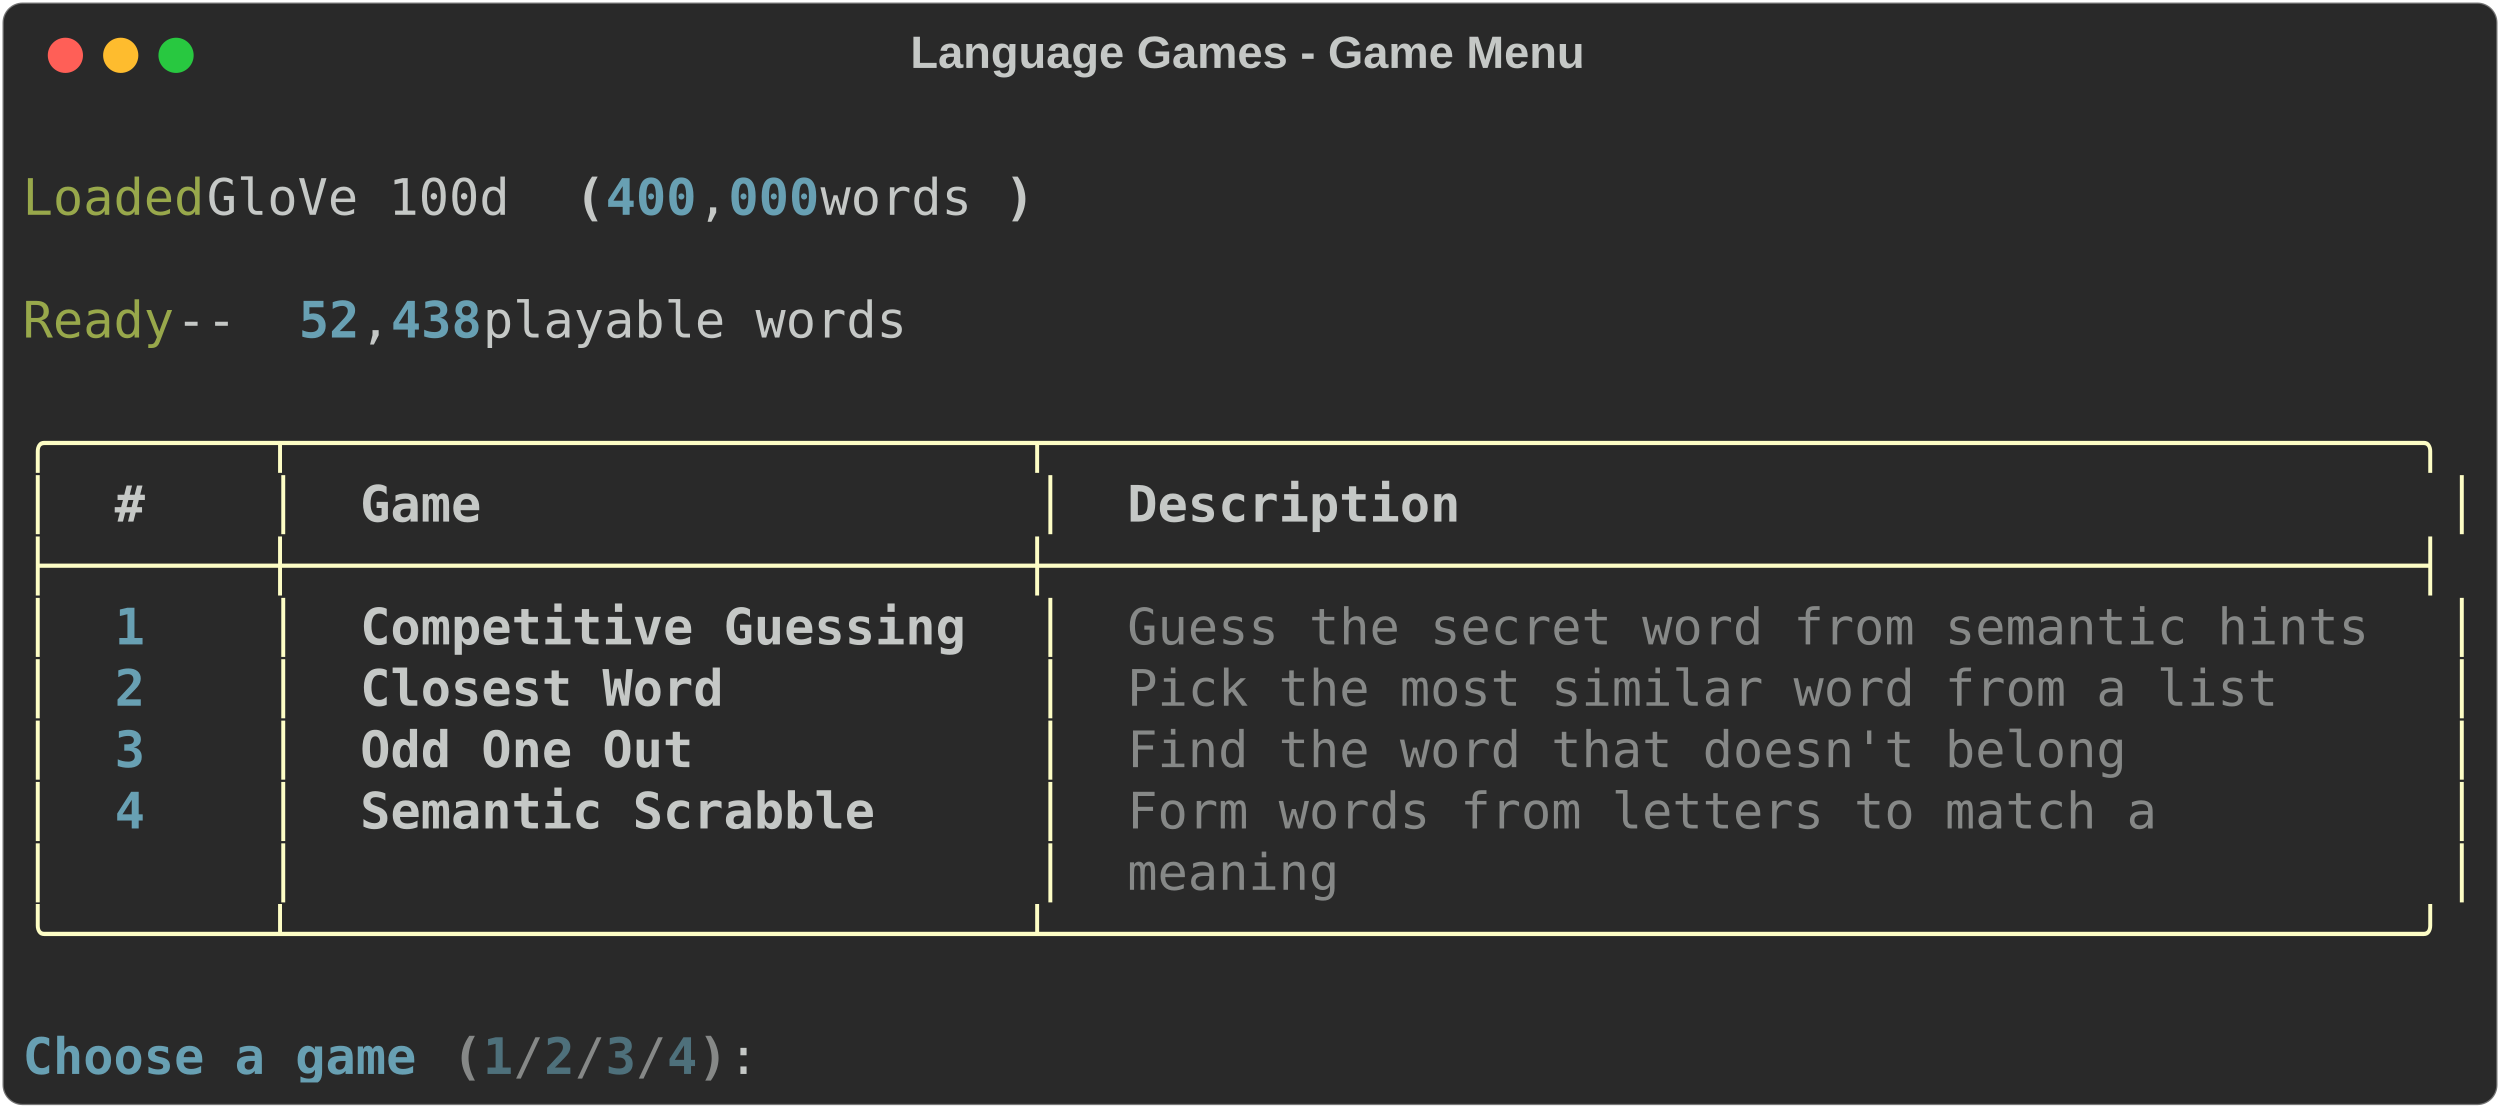
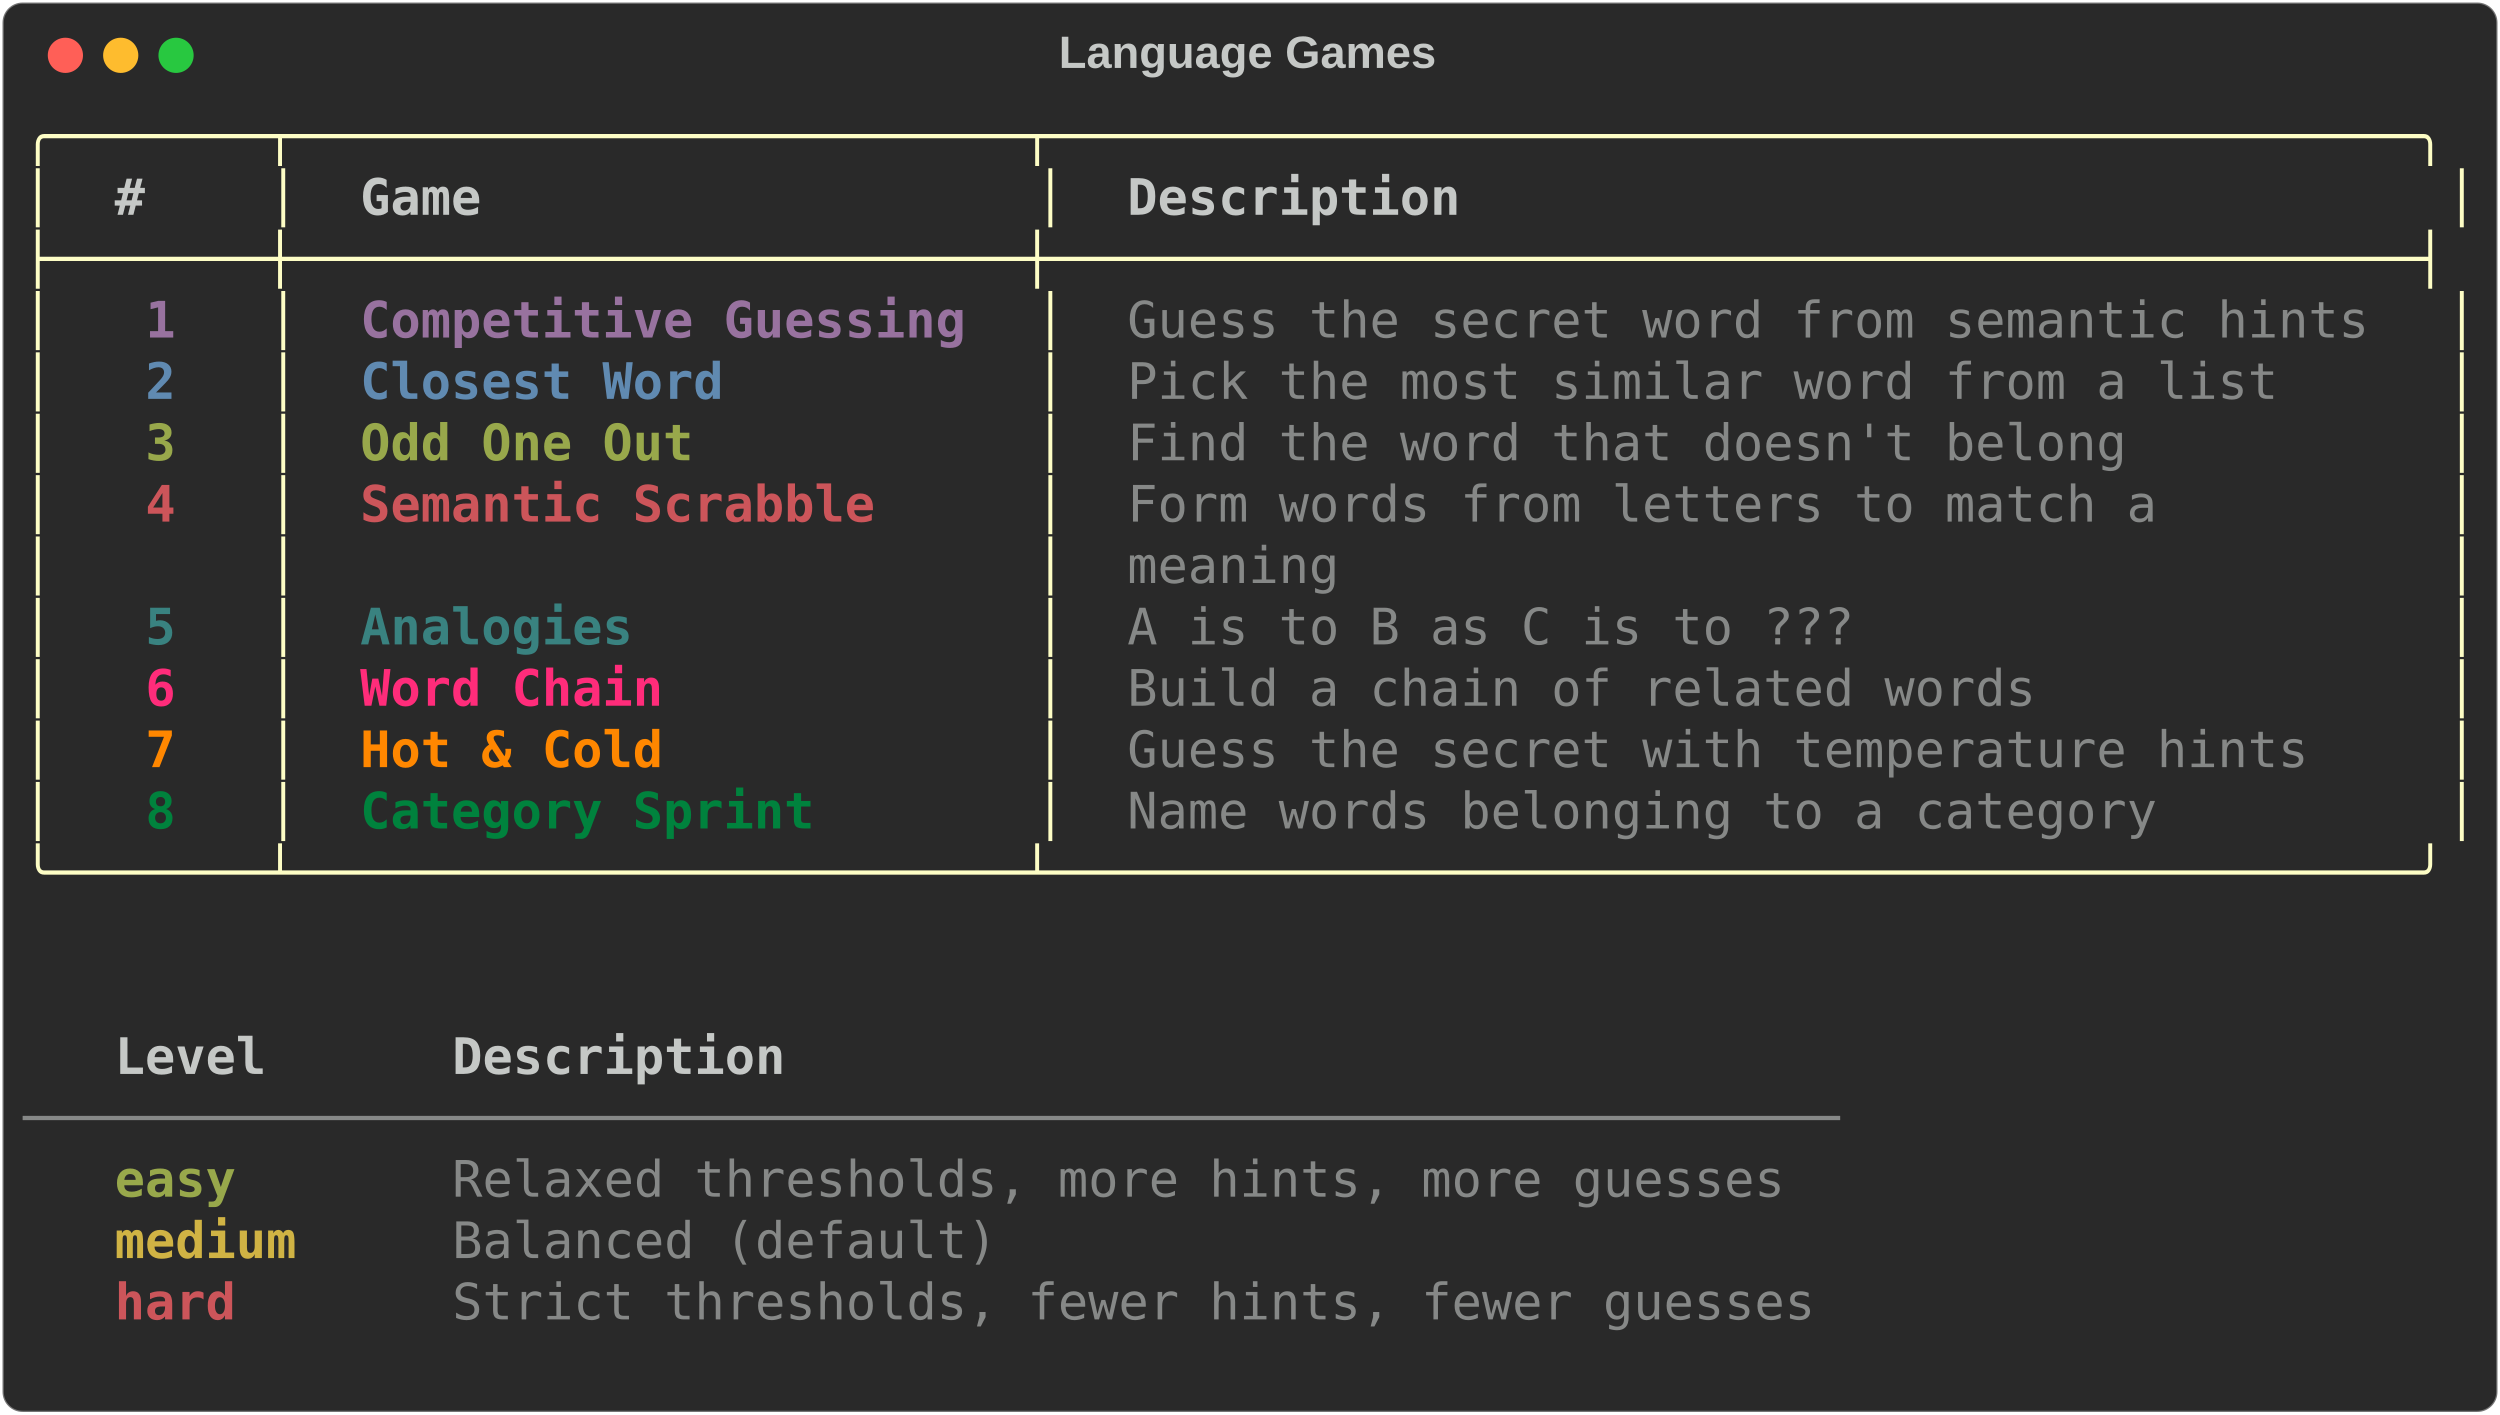
- <svg xmlns="http://www.w3.org/2000/svg" class="rich-terminal" viewBox="0 0 994 440.4">
+ <svg xmlns="http://www.w3.org/2000/svg" class="rich-terminal" viewBox="0 0 994 562.4">
  <style>

    @font-face {
        font-family: "Fira Code";
        src: local("FiraCode-Regular"),
                url("https://cdnjs.cloudflare.com/ajax/libs/firacode/6.2.0/woff2/FiraCode-Regular.woff2") format("woff2"),
                url("https://cdnjs.cloudflare.com/ajax/libs/firacode/6.2.0/woff/FiraCode-Regular.woff") format("woff");
        font-style: normal;
        font-weight: 400;
    }
    @font-face {
        font-family: "Fira Code";
        src: local("FiraCode-Bold"),
                url("https://cdnjs.cloudflare.com/ajax/libs/firacode/6.2.0/woff2/FiraCode-Bold.woff2") format("woff2"),
                url("https://cdnjs.cloudflare.com/ajax/libs/firacode/6.2.0/woff/FiraCode-Bold.woff") format("woff");
        font-style: bold;
        font-weight: 700;
    }

-     .terminal-69212891-matrix {
+     .terminal-2265480133-matrix {
        font-family: Fira Code, monospace;
        font-size: 20px;
        line-height: 24.4px;
        font-variant-east-asian: full-width;
    }

-     .terminal-69212891-title {
+     .terminal-2265480133-title {
        font-size: 18px;
        font-weight: bold;
        font-family: arial;
    }

-     .terminal-69212891-r1 { fill: #c5c8c6 }
- .terminal-69212891-r2 { fill: #98a84b }
- .terminal-69212891-r3 { fill: #c5c8c6;font-weight: bold }
- .terminal-69212891-r4 { fill: #68a0b3;font-weight: bold }
- .terminal-69212891-r5 { fill: #fdfdc5 }
- .terminal-69212891-r6 { fill: #868887 }
- .terminal-69212891-r7 { fill: #868887;font-weight: bold }
- .terminal-69212891-r8 { fill: #4e707b;font-weight: bold }
+     .terminal-2265480133-r1 { fill: #fdfdc5 }
+ .terminal-2265480133-r2 { fill: #c5c8c6 }
+ .terminal-2265480133-r3 { fill: #c5c8c6;font-weight: bold }
+ .terminal-2265480133-r4 { fill: #68a0b3;font-weight: bold }
+ .terminal-2265480133-r5 { fill: #98729f;font-weight: bold }
+ .terminal-2265480133-r6 { fill: #868887 }
+ .terminal-2265480133-r7 { fill: #608ab1;font-weight: bold }
+ .terminal-2265480133-r8 { fill: #98a84b;font-weight: bold }
+ .terminal-2265480133-r9 { fill: #cc555a;font-weight: bold }
+ .terminal-2265480133-r10 { fill: #398280;font-weight: bold }
+ .terminal-2265480133-r11 { fill: #ff2c7a;font-weight: bold }
+ .terminal-2265480133-r12 { fill: #ff8700;font-weight: bold }
+ .terminal-2265480133-r13 { fill: #00823d;font-weight: bold }
+ .terminal-2265480133-r14 { fill: #d0b344;font-weight: bold }
    </style>
  <defs>
-     <clipPath id="terminal-69212891-clip-terminal">
-       <rect x="0" y="0" width="975.0" height="389.4" />
-     </clipPath>
-     <clipPath id="terminal-69212891-line-0">
+     <clipPath id="terminal-2265480133-clip-terminal">
+       <rect x="0" y="0" width="975.0" height="511.4" />
+     </clipPath>
+     <clipPath id="terminal-2265480133-line-0">
      <rect x="0" y="1.5" width="976" height="24.65" />
    </clipPath>
-     <clipPath id="terminal-69212891-line-1">
+     <clipPath id="terminal-2265480133-line-1">
      <rect x="0" y="25.9" width="976" height="24.65" />
    </clipPath>
-     <clipPath id="terminal-69212891-line-2">
+     <clipPath id="terminal-2265480133-line-2">
      <rect x="0" y="50.3" width="976" height="24.65" />
    </clipPath>
-     <clipPath id="terminal-69212891-line-3">
+     <clipPath id="terminal-2265480133-line-3">
      <rect x="0" y="74.7" width="976" height="24.65" />
    </clipPath>
-     <clipPath id="terminal-69212891-line-4">
+     <clipPath id="terminal-2265480133-line-4">
      <rect x="0" y="99.1" width="976" height="24.65" />
    </clipPath>
-     <clipPath id="terminal-69212891-line-5">
+     <clipPath id="terminal-2265480133-line-5">
      <rect x="0" y="123.5" width="976" height="24.65" />
    </clipPath>
-     <clipPath id="terminal-69212891-line-6">
+     <clipPath id="terminal-2265480133-line-6">
      <rect x="0" y="147.9" width="976" height="24.65" />
    </clipPath>
-     <clipPath id="terminal-69212891-line-7">
+     <clipPath id="terminal-2265480133-line-7">
      <rect x="0" y="172.3" width="976" height="24.65" />
    </clipPath>
-     <clipPath id="terminal-69212891-line-8">
+     <clipPath id="terminal-2265480133-line-8">
      <rect x="0" y="196.7" width="976" height="24.65" />
    </clipPath>
-     <clipPath id="terminal-69212891-line-9">
+     <clipPath id="terminal-2265480133-line-9">
      <rect x="0" y="221.1" width="976" height="24.65" />
    </clipPath>
-     <clipPath id="terminal-69212891-line-10">
+     <clipPath id="terminal-2265480133-line-10">
      <rect x="0" y="245.5" width="976" height="24.65" />
    </clipPath>
-     <clipPath id="terminal-69212891-line-11">
+     <clipPath id="terminal-2265480133-line-11">
      <rect x="0" y="269.9" width="976" height="24.65" />
    </clipPath>
-     <clipPath id="terminal-69212891-line-12">
+     <clipPath id="terminal-2265480133-line-12">
      <rect x="0" y="294.3" width="976" height="24.65" />
    </clipPath>
-     <clipPath id="terminal-69212891-line-13">
+     <clipPath id="terminal-2265480133-line-13">
      <rect x="0" y="318.7" width="976" height="24.65" />
    </clipPath>
-     <clipPath id="terminal-69212891-line-14">
+     <clipPath id="terminal-2265480133-line-14">
      <rect x="0" y="343.1" width="976" height="24.65" />
    </clipPath>
+     <clipPath id="terminal-2265480133-line-15">
+       <rect x="0" y="367.5" width="976" height="24.65" />
+     </clipPath>
+     <clipPath id="terminal-2265480133-line-16">
+       <rect x="0" y="391.9" width="976" height="24.65" />
+     </clipPath>
+     <clipPath id="terminal-2265480133-line-17">
+       <rect x="0" y="416.3" width="976" height="24.65" />
+     </clipPath>
+     <clipPath id="terminal-2265480133-line-18">
+       <rect x="0" y="440.7" width="976" height="24.65" />
+     </clipPath>
+     <clipPath id="terminal-2265480133-line-19">
+       <rect x="0" y="465.1" width="976" height="24.65" />
+     </clipPath>
  </defs>
-   <rect fill="#292929" stroke="rgba(255,255,255,0.35)" stroke-width="1" x="1" y="1" width="992" height="438.4" rx="8" />
-   <text class="terminal-69212891-title" fill="#c5c8c6" text-anchor="middle" x="496" y="27">Language Games - Game Menu</text>
+   <rect fill="#292929" stroke="rgba(255,255,255,0.35)" stroke-width="1" x="1" y="1" width="992" height="560.4" rx="8" />
+   <text class="terminal-2265480133-title" fill="#c5c8c6" text-anchor="middle" x="496" y="27">Language Games</text>
  <g transform="translate(26,22)">
    <circle cx="0" cy="0" r="7" fill="#ff5f57" />
    <circle cx="22" cy="0" r="7" fill="#febc2e" />
    <circle cx="44" cy="0" r="7" fill="#28c840" />
  </g>
-   <g transform="translate(9, 41)" clip-path="url(#terminal-69212891-clip-terminal)">
-     <g class="terminal-69212891-matrix">
-       <text class="terminal-69212891-r1" x="976" y="20" textLength="12.2" clip-path="url(#terminal-69212891-line-0)">
- </text>
-       <text class="terminal-69212891-r2" x="0" y="44.4" textLength="73.2" clip-path="url(#terminal-69212891-line-1)">Loaded</text>
-       <text class="terminal-69212891-r1" x="73.2" y="44.4" textLength="146.4" clip-path="url(#terminal-69212891-line-1)"> GloVe 100d </text>
-       <text class="terminal-69212891-r3" x="219.6" y="44.4" textLength="12.2" clip-path="url(#terminal-69212891-line-1)">(</text>
-       <text class="terminal-69212891-r4" x="231.8" y="44.4" textLength="36.6" clip-path="url(#terminal-69212891-line-1)">400</text>
-       <text class="terminal-69212891-r1" x="268.4" y="44.4" textLength="12.2" clip-path="url(#terminal-69212891-line-1)">,</text>
-       <text class="terminal-69212891-r4" x="280.6" y="44.4" textLength="36.6" clip-path="url(#terminal-69212891-line-1)">000</text>
-       <text class="terminal-69212891-r1" x="317.2" y="44.4" textLength="73.2" clip-path="url(#terminal-69212891-line-1)"> words</text>
-       <text class="terminal-69212891-r3" x="390.4" y="44.4" textLength="12.2" clip-path="url(#terminal-69212891-line-1)">)</text>
-       <text class="terminal-69212891-r1" x="976" y="44.4" textLength="12.2" clip-path="url(#terminal-69212891-line-1)">
- </text>
-       <text class="terminal-69212891-r1" x="976" y="68.8" textLength="12.2" clip-path="url(#terminal-69212891-line-2)">
- </text>
-       <text class="terminal-69212891-r2" x="0" y="93.2" textLength="61" clip-path="url(#terminal-69212891-line-3)">Ready</text>
-       <text class="terminal-69212891-r1" x="61" y="93.2" textLength="48.8" clip-path="url(#terminal-69212891-line-3)"> -- </text>
-       <text class="terminal-69212891-r4" x="109.8" y="93.2" textLength="24.4" clip-path="url(#terminal-69212891-line-3)">52</text>
-       <text class="terminal-69212891-r1" x="134.2" y="93.2" textLength="12.2" clip-path="url(#terminal-69212891-line-3)">,</text>
-       <text class="terminal-69212891-r4" x="146.4" y="93.2" textLength="36.6" clip-path="url(#terminal-69212891-line-3)">438</text>
-       <text class="terminal-69212891-r1" x="183" y="93.2" textLength="183" clip-path="url(#terminal-69212891-line-3)"> playable words</text>
-       <text class="terminal-69212891-r1" x="976" y="93.2" textLength="12.2" clip-path="url(#terminal-69212891-line-3)">
- </text>
-       <text class="terminal-69212891-r1" x="976" y="117.6" textLength="12.2" clip-path="url(#terminal-69212891-line-4)">
- </text>
-       <text class="terminal-69212891-r5" x="0" y="142" textLength="976" clip-path="url(#terminal-69212891-line-5)">╭───────┬────────────────────────┬─────────────────────────────────────────────╮</text>
-       <text class="terminal-69212891-r1" x="976" y="142" textLength="12.2" clip-path="url(#terminal-69212891-line-5)">
- </text>
-       <text class="terminal-69212891-r5" x="0" y="166.4" textLength="12.2" clip-path="url(#terminal-69212891-line-6)">│</text>
-       <text class="terminal-69212891-r3" x="36.6" y="166.4" textLength="36.6" clip-path="url(#terminal-69212891-line-6)"> # </text>
-       <text class="terminal-69212891-r5" x="97.6" y="166.4" textLength="12.2" clip-path="url(#terminal-69212891-line-6)">│</text>
-       <text class="terminal-69212891-r3" x="134.2" y="166.4" textLength="244" clip-path="url(#terminal-69212891-line-6)">Game                </text>
-       <text class="terminal-69212891-r5" x="402.6" y="166.4" textLength="12.2" clip-path="url(#terminal-69212891-line-6)">│</text>
-       <text class="terminal-69212891-r3" x="439.2" y="166.4" textLength="500.2" clip-path="url(#terminal-69212891-line-6)">Description                              </text>
-       <text class="terminal-69212891-r5" x="963.8" y="166.4" textLength="12.2" clip-path="url(#terminal-69212891-line-6)">│</text>
-       <text class="terminal-69212891-r1" x="976" y="166.4" textLength="12.2" clip-path="url(#terminal-69212891-line-6)">
- </text>
-       <text class="terminal-69212891-r5" x="0" y="190.8" textLength="976" clip-path="url(#terminal-69212891-line-7)">├───────┼────────────────────────┼─────────────────────────────────────────────┤</text>
-       <text class="terminal-69212891-r1" x="976" y="190.8" textLength="12.2" clip-path="url(#terminal-69212891-line-7)">
- </text>
-       <text class="terminal-69212891-r5" x="0" y="215.2" textLength="12.2" clip-path="url(#terminal-69212891-line-8)">│</text>
-       <text class="terminal-69212891-r4" x="36.6" y="215.2" textLength="36.6" clip-path="url(#terminal-69212891-line-8)"> 1 </text>
-       <text class="terminal-69212891-r5" x="97.6" y="215.2" textLength="12.2" clip-path="url(#terminal-69212891-line-8)">│</text>
-       <text class="terminal-69212891-r3" x="134.2" y="215.2" textLength="244" clip-path="url(#terminal-69212891-line-8)">Competitive Guessing</text>
-       <text class="terminal-69212891-r5" x="402.6" y="215.2" textLength="12.2" clip-path="url(#terminal-69212891-line-8)">│</text>
-       <text class="terminal-69212891-r6" x="439.2" y="215.2" textLength="500.2" clip-path="url(#terminal-69212891-line-8)">Guess the secret word from semantic hints</text>
-       <text class="terminal-69212891-r5" x="963.8" y="215.2" textLength="12.2" clip-path="url(#terminal-69212891-line-8)">│</text>
-       <text class="terminal-69212891-r1" x="976" y="215.2" textLength="12.2" clip-path="url(#terminal-69212891-line-8)">
- </text>
-       <text class="terminal-69212891-r5" x="0" y="239.6" textLength="12.2" clip-path="url(#terminal-69212891-line-9)">│</text>
-       <text class="terminal-69212891-r4" x="36.6" y="239.6" textLength="36.6" clip-path="url(#terminal-69212891-line-9)"> 2 </text>
-       <text class="terminal-69212891-r5" x="97.6" y="239.6" textLength="12.2" clip-path="url(#terminal-69212891-line-9)">│</text>
-       <text class="terminal-69212891-r3" x="134.2" y="239.6" textLength="244" clip-path="url(#terminal-69212891-line-9)">Closest Word        </text>
-       <text class="terminal-69212891-r5" x="402.6" y="239.6" textLength="12.2" clip-path="url(#terminal-69212891-line-9)">│</text>
-       <text class="terminal-69212891-r6" x="439.2" y="239.6" textLength="500.2" clip-path="url(#terminal-69212891-line-9)">Pick the most similar word from a list   </text>
-       <text class="terminal-69212891-r5" x="963.8" y="239.6" textLength="12.2" clip-path="url(#terminal-69212891-line-9)">│</text>
-       <text class="terminal-69212891-r1" x="976" y="239.6" textLength="12.2" clip-path="url(#terminal-69212891-line-9)">
- </text>
-       <text class="terminal-69212891-r5" x="0" y="264" textLength="12.2" clip-path="url(#terminal-69212891-line-10)">│</text>
-       <text class="terminal-69212891-r4" x="36.6" y="264" textLength="36.6" clip-path="url(#terminal-69212891-line-10)"> 3 </text>
-       <text class="terminal-69212891-r5" x="97.6" y="264" textLength="12.2" clip-path="url(#terminal-69212891-line-10)">│</text>
-       <text class="terminal-69212891-r3" x="134.2" y="264" textLength="244" clip-path="url(#terminal-69212891-line-10)">Odd One Out         </text>
-       <text class="terminal-69212891-r5" x="402.6" y="264" textLength="12.2" clip-path="url(#terminal-69212891-line-10)">│</text>
-       <text class="terminal-69212891-r6" x="439.2" y="264" textLength="500.2" clip-path="url(#terminal-69212891-line-10)">Find the word that doesn't belong        </text>
-       <text class="terminal-69212891-r5" x="963.8" y="264" textLength="12.2" clip-path="url(#terminal-69212891-line-10)">│</text>
-       <text class="terminal-69212891-r1" x="976" y="264" textLength="12.2" clip-path="url(#terminal-69212891-line-10)">
- </text>
-       <text class="terminal-69212891-r5" x="0" y="288.4" textLength="12.2" clip-path="url(#terminal-69212891-line-11)">│</text>
-       <text class="terminal-69212891-r4" x="36.6" y="288.4" textLength="36.6" clip-path="url(#terminal-69212891-line-11)"> 4 </text>
-       <text class="terminal-69212891-r5" x="97.6" y="288.4" textLength="12.2" clip-path="url(#terminal-69212891-line-11)">│</text>
-       <text class="terminal-69212891-r3" x="134.2" y="288.4" textLength="244" clip-path="url(#terminal-69212891-line-11)">Semantic Scrabble   </text>
-       <text class="terminal-69212891-r5" x="402.6" y="288.4" textLength="12.2" clip-path="url(#terminal-69212891-line-11)">│</text>
-       <text class="terminal-69212891-r6" x="439.2" y="288.4" textLength="500.2" clip-path="url(#terminal-69212891-line-11)">Form words from letters to match a       </text>
-       <text class="terminal-69212891-r5" x="963.8" y="288.4" textLength="12.2" clip-path="url(#terminal-69212891-line-11)">│</text>
-       <text class="terminal-69212891-r1" x="976" y="288.4" textLength="12.2" clip-path="url(#terminal-69212891-line-11)">
- </text>
-       <text class="terminal-69212891-r5" x="0" y="312.8" textLength="12.2" clip-path="url(#terminal-69212891-line-12)">│</text>
-       <text class="terminal-69212891-r5" x="97.6" y="312.8" textLength="12.2" clip-path="url(#terminal-69212891-line-12)">│</text>
-       <text class="terminal-69212891-r5" x="402.6" y="312.8" textLength="12.2" clip-path="url(#terminal-69212891-line-12)">│</text>
-       <text class="terminal-69212891-r6" x="439.2" y="312.8" textLength="500.2" clip-path="url(#terminal-69212891-line-12)">meaning                                  </text>
-       <text class="terminal-69212891-r5" x="963.8" y="312.8" textLength="12.2" clip-path="url(#terminal-69212891-line-12)">│</text>
-       <text class="terminal-69212891-r1" x="976" y="312.8" textLength="12.2" clip-path="url(#terminal-69212891-line-12)">
- </text>
-       <text class="terminal-69212891-r5" x="0" y="337.2" textLength="976" clip-path="url(#terminal-69212891-line-13)">╰───────┴────────────────────────┴─────────────────────────────────────────────╯</text>
-       <text class="terminal-69212891-r1" x="976" y="337.2" textLength="12.2" clip-path="url(#terminal-69212891-line-13)">
- </text>
-       <text class="terminal-69212891-r1" x="976" y="361.6" textLength="12.2" clip-path="url(#terminal-69212891-line-14)">
- </text>
-       <text class="terminal-69212891-r4" x="0" y="386" textLength="158.6" clip-path="url(#terminal-69212891-line-15)">Choose a game</text>
-       <text class="terminal-69212891-r7" x="170.8" y="386" textLength="12.2" clip-path="url(#terminal-69212891-line-15)">(</text>
-       <text class="terminal-69212891-r8" x="183" y="386" textLength="12.2" clip-path="url(#terminal-69212891-line-15)">1</text>
-       <text class="terminal-69212891-r6" x="195.2" y="386" textLength="12.2" clip-path="url(#terminal-69212891-line-15)">/</text>
-       <text class="terminal-69212891-r8" x="207.4" y="386" textLength="12.2" clip-path="url(#terminal-69212891-line-15)">2</text>
-       <text class="terminal-69212891-r6" x="219.6" y="386" textLength="12.2" clip-path="url(#terminal-69212891-line-15)">/</text>
-       <text class="terminal-69212891-r8" x="231.8" y="386" textLength="12.2" clip-path="url(#terminal-69212891-line-15)">3</text>
-       <text class="terminal-69212891-r6" x="244" y="386" textLength="12.2" clip-path="url(#terminal-69212891-line-15)">/</text>
-       <text class="terminal-69212891-r8" x="256.2" y="386" textLength="12.2" clip-path="url(#terminal-69212891-line-15)">4</text>
-       <text class="terminal-69212891-r7" x="268.4" y="386" textLength="12.2" clip-path="url(#terminal-69212891-line-15)">)</text>
-       <text class="terminal-69212891-r1" x="280.6" y="386" textLength="24.4" clip-path="url(#terminal-69212891-line-15)">: </text>
-       <text class="terminal-69212891-r1" x="976" y="386" textLength="12.2" clip-path="url(#terminal-69212891-line-15)">
+   <g transform="translate(9, 41)" clip-path="url(#terminal-2265480133-clip-terminal)">
+     <g class="terminal-2265480133-matrix">
+       <text class="terminal-2265480133-r1" x="0" y="20" textLength="976" clip-path="url(#terminal-2265480133-line-0)">╭───────┬────────────────────────┬─────────────────────────────────────────────╮</text>
+       <text class="terminal-2265480133-r2" x="976" y="20" textLength="12.2" clip-path="url(#terminal-2265480133-line-0)">
+ </text>
+       <text class="terminal-2265480133-r1" x="0" y="44.4" textLength="12.2" clip-path="url(#terminal-2265480133-line-1)">│</text>
+       <text class="terminal-2265480133-r3" x="36.6" y="44.4" textLength="36.6" clip-path="url(#terminal-2265480133-line-1)"> # </text>
+       <text class="terminal-2265480133-r1" x="97.6" y="44.4" textLength="12.2" clip-path="url(#terminal-2265480133-line-1)">│</text>
+       <text class="terminal-2265480133-r3" x="134.2" y="44.4" textLength="244" clip-path="url(#terminal-2265480133-line-1)">Game                </text>
+       <text class="terminal-2265480133-r1" x="402.6" y="44.4" textLength="12.2" clip-path="url(#terminal-2265480133-line-1)">│</text>
+       <text class="terminal-2265480133-r3" x="439.2" y="44.4" textLength="500.2" clip-path="url(#terminal-2265480133-line-1)">Description                              </text>
+       <text class="terminal-2265480133-r1" x="963.8" y="44.4" textLength="12.2" clip-path="url(#terminal-2265480133-line-1)">│</text>
+       <text class="terminal-2265480133-r2" x="976" y="44.4" textLength="12.2" clip-path="url(#terminal-2265480133-line-1)">
+ </text>
+       <text class="terminal-2265480133-r1" x="0" y="68.8" textLength="976" clip-path="url(#terminal-2265480133-line-2)">├───────┼────────────────────────┼─────────────────────────────────────────────┤</text>
+       <text class="terminal-2265480133-r2" x="976" y="68.8" textLength="12.2" clip-path="url(#terminal-2265480133-line-2)">
+ </text>
+       <text class="terminal-2265480133-r1" x="0" y="93.2" textLength="12.2" clip-path="url(#terminal-2265480133-line-3)">│</text>
+       <text class="terminal-2265480133-r5" x="48.8" y="93.2" textLength="12.2" clip-path="url(#terminal-2265480133-line-3)">1</text>
+       <text class="terminal-2265480133-r1" x="97.6" y="93.2" textLength="12.2" clip-path="url(#terminal-2265480133-line-3)">│</text>
+       <text class="terminal-2265480133-r5" x="134.2" y="93.2" textLength="244" clip-path="url(#terminal-2265480133-line-3)">Competitive Guessing</text>
+       <text class="terminal-2265480133-r1" x="402.6" y="93.2" textLength="12.2" clip-path="url(#terminal-2265480133-line-3)">│</text>
+       <text class="terminal-2265480133-r6" x="439.2" y="93.2" textLength="500.2" clip-path="url(#terminal-2265480133-line-3)">Guess the secret word from semantic hints</text>
+       <text class="terminal-2265480133-r1" x="963.8" y="93.2" textLength="12.2" clip-path="url(#terminal-2265480133-line-3)">│</text>
+       <text class="terminal-2265480133-r2" x="976" y="93.2" textLength="12.2" clip-path="url(#terminal-2265480133-line-3)">
+ </text>
+       <text class="terminal-2265480133-r1" x="0" y="117.6" textLength="12.2" clip-path="url(#terminal-2265480133-line-4)">│</text>
+       <text class="terminal-2265480133-r7" x="48.8" y="117.6" textLength="12.2" clip-path="url(#terminal-2265480133-line-4)">2</text>
+       <text class="terminal-2265480133-r1" x="97.6" y="117.6" textLength="12.2" clip-path="url(#terminal-2265480133-line-4)">│</text>
+       <text class="terminal-2265480133-r7" x="134.2" y="117.6" textLength="146.4" clip-path="url(#terminal-2265480133-line-4)">Closest Word</text>
+       <text class="terminal-2265480133-r1" x="402.6" y="117.6" textLength="12.2" clip-path="url(#terminal-2265480133-line-4)">│</text>
+       <text class="terminal-2265480133-r6" x="439.2" y="117.6" textLength="500.2" clip-path="url(#terminal-2265480133-line-4)">Pick the most similar word from a list   </text>
+       <text class="terminal-2265480133-r1" x="963.8" y="117.6" textLength="12.2" clip-path="url(#terminal-2265480133-line-4)">│</text>
+       <text class="terminal-2265480133-r2" x="976" y="117.6" textLength="12.2" clip-path="url(#terminal-2265480133-line-4)">
+ </text>
+       <text class="terminal-2265480133-r1" x="0" y="142" textLength="12.2" clip-path="url(#terminal-2265480133-line-5)">│</text>
+       <text class="terminal-2265480133-r8" x="48.8" y="142" textLength="12.2" clip-path="url(#terminal-2265480133-line-5)">3</text>
+       <text class="terminal-2265480133-r1" x="97.6" y="142" textLength="12.2" clip-path="url(#terminal-2265480133-line-5)">│</text>
+       <text class="terminal-2265480133-r8" x="134.2" y="142" textLength="134.2" clip-path="url(#terminal-2265480133-line-5)">Odd One Out</text>
+       <text class="terminal-2265480133-r1" x="402.6" y="142" textLength="12.2" clip-path="url(#terminal-2265480133-line-5)">│</text>
+       <text class="terminal-2265480133-r6" x="439.2" y="142" textLength="500.2" clip-path="url(#terminal-2265480133-line-5)">Find the word that doesn't belong        </text>
+       <text class="terminal-2265480133-r1" x="963.8" y="142" textLength="12.2" clip-path="url(#terminal-2265480133-line-5)">│</text>
+       <text class="terminal-2265480133-r2" x="976" y="142" textLength="12.2" clip-path="url(#terminal-2265480133-line-5)">
+ </text>
+       <text class="terminal-2265480133-r1" x="0" y="166.4" textLength="12.2" clip-path="url(#terminal-2265480133-line-6)">│</text>
+       <text class="terminal-2265480133-r9" x="48.8" y="166.4" textLength="12.2" clip-path="url(#terminal-2265480133-line-6)">4</text>
+       <text class="terminal-2265480133-r1" x="97.6" y="166.4" textLength="12.2" clip-path="url(#terminal-2265480133-line-6)">│</text>
+       <text class="terminal-2265480133-r9" x="134.2" y="166.4" textLength="207.4" clip-path="url(#terminal-2265480133-line-6)">Semantic Scrabble</text>
+       <text class="terminal-2265480133-r1" x="402.6" y="166.4" textLength="12.2" clip-path="url(#terminal-2265480133-line-6)">│</text>
+       <text class="terminal-2265480133-r6" x="439.2" y="166.4" textLength="500.2" clip-path="url(#terminal-2265480133-line-6)">Form words from letters to match a       </text>
+       <text class="terminal-2265480133-r1" x="963.8" y="166.4" textLength="12.2" clip-path="url(#terminal-2265480133-line-6)">│</text>
+       <text class="terminal-2265480133-r2" x="976" y="166.4" textLength="12.2" clip-path="url(#terminal-2265480133-line-6)">
+ </text>
+       <text class="terminal-2265480133-r1" x="0" y="190.8" textLength="12.2" clip-path="url(#terminal-2265480133-line-7)">│</text>
+       <text class="terminal-2265480133-r1" x="97.6" y="190.8" textLength="12.2" clip-path="url(#terminal-2265480133-line-7)">│</text>
+       <text class="terminal-2265480133-r1" x="402.6" y="190.8" textLength="12.2" clip-path="url(#terminal-2265480133-line-7)">│</text>
+       <text class="terminal-2265480133-r6" x="439.2" y="190.8" textLength="500.2" clip-path="url(#terminal-2265480133-line-7)">meaning                                  </text>
+       <text class="terminal-2265480133-r1" x="963.8" y="190.8" textLength="12.2" clip-path="url(#terminal-2265480133-line-7)">│</text>
+       <text class="terminal-2265480133-r2" x="976" y="190.8" textLength="12.2" clip-path="url(#terminal-2265480133-line-7)">
+ </text>
+       <text class="terminal-2265480133-r1" x="0" y="215.2" textLength="12.2" clip-path="url(#terminal-2265480133-line-8)">│</text>
+       <text class="terminal-2265480133-r10" x="48.8" y="215.2" textLength="12.2" clip-path="url(#terminal-2265480133-line-8)">5</text>
+       <text class="terminal-2265480133-r1" x="97.6" y="215.2" textLength="12.2" clip-path="url(#terminal-2265480133-line-8)">│</text>
+       <text class="terminal-2265480133-r10" x="134.2" y="215.2" textLength="109.8" clip-path="url(#terminal-2265480133-line-8)">Analogies</text>
+       <text class="terminal-2265480133-r1" x="402.6" y="215.2" textLength="12.2" clip-path="url(#terminal-2265480133-line-8)">│</text>
+       <text class="terminal-2265480133-r6" x="439.2" y="215.2" textLength="500.2" clip-path="url(#terminal-2265480133-line-8)">A is to B as C is to ???                 </text>
+       <text class="terminal-2265480133-r1" x="963.8" y="215.2" textLength="12.2" clip-path="url(#terminal-2265480133-line-8)">│</text>
+       <text class="terminal-2265480133-r2" x="976" y="215.2" textLength="12.2" clip-path="url(#terminal-2265480133-line-8)">
+ </text>
+       <text class="terminal-2265480133-r1" x="0" y="239.6" textLength="12.2" clip-path="url(#terminal-2265480133-line-9)">│</text>
+       <text class="terminal-2265480133-r11" x="48.8" y="239.6" textLength="12.2" clip-path="url(#terminal-2265480133-line-9)">6</text>
+       <text class="terminal-2265480133-r1" x="97.6" y="239.6" textLength="12.2" clip-path="url(#terminal-2265480133-line-9)">│</text>
+       <text class="terminal-2265480133-r11" x="134.2" y="239.6" textLength="122" clip-path="url(#terminal-2265480133-line-9)">Word Chain</text>
+       <text class="terminal-2265480133-r1" x="402.6" y="239.6" textLength="12.2" clip-path="url(#terminal-2265480133-line-9)">│</text>
+       <text class="terminal-2265480133-r6" x="439.2" y="239.6" textLength="500.2" clip-path="url(#terminal-2265480133-line-9)">Build a chain of related words           </text>
+       <text class="terminal-2265480133-r1" x="963.8" y="239.6" textLength="12.2" clip-path="url(#terminal-2265480133-line-9)">│</text>
+       <text class="terminal-2265480133-r2" x="976" y="239.6" textLength="12.2" clip-path="url(#terminal-2265480133-line-9)">
+ </text>
+       <text class="terminal-2265480133-r1" x="0" y="264" textLength="12.2" clip-path="url(#terminal-2265480133-line-10)">│</text>
+       <text class="terminal-2265480133-r12" x="48.8" y="264" textLength="12.2" clip-path="url(#terminal-2265480133-line-10)">7</text>
+       <text class="terminal-2265480133-r1" x="97.6" y="264" textLength="12.2" clip-path="url(#terminal-2265480133-line-10)">│</text>
+       <text class="terminal-2265480133-r12" x="134.2" y="264" textLength="122" clip-path="url(#terminal-2265480133-line-10)">Hot &amp; Cold</text>
+       <text class="terminal-2265480133-r1" x="402.6" y="264" textLength="12.2" clip-path="url(#terminal-2265480133-line-10)">│</text>
+       <text class="terminal-2265480133-r6" x="439.2" y="264" textLength="500.2" clip-path="url(#terminal-2265480133-line-10)">Guess the secret with temperature hints  </text>
+       <text class="terminal-2265480133-r1" x="963.8" y="264" textLength="12.2" clip-path="url(#terminal-2265480133-line-10)">│</text>
+       <text class="terminal-2265480133-r2" x="976" y="264" textLength="12.2" clip-path="url(#terminal-2265480133-line-10)">
+ </text>
+       <text class="terminal-2265480133-r1" x="0" y="288.4" textLength="12.2" clip-path="url(#terminal-2265480133-line-11)">│</text>
+       <text class="terminal-2265480133-r13" x="48.8" y="288.4" textLength="12.2" clip-path="url(#terminal-2265480133-line-11)">8</text>
+       <text class="terminal-2265480133-r1" x="97.6" y="288.4" textLength="12.2" clip-path="url(#terminal-2265480133-line-11)">│</text>
+       <text class="terminal-2265480133-r13" x="134.2" y="288.4" textLength="183" clip-path="url(#terminal-2265480133-line-11)">Category Sprint</text>
+       <text class="terminal-2265480133-r1" x="402.6" y="288.4" textLength="12.2" clip-path="url(#terminal-2265480133-line-11)">│</text>
+       <text class="terminal-2265480133-r6" x="439.2" y="288.4" textLength="500.2" clip-path="url(#terminal-2265480133-line-11)">Name words belonging to a category       </text>
+       <text class="terminal-2265480133-r1" x="963.8" y="288.4" textLength="12.2" clip-path="url(#terminal-2265480133-line-11)">│</text>
+       <text class="terminal-2265480133-r2" x="976" y="288.4" textLength="12.2" clip-path="url(#terminal-2265480133-line-11)">
+ </text>
+       <text class="terminal-2265480133-r1" x="0" y="312.8" textLength="976" clip-path="url(#terminal-2265480133-line-12)">╰───────┴────────────────────────┴─────────────────────────────────────────────╯</text>
+       <text class="terminal-2265480133-r2" x="976" y="312.8" textLength="12.2" clip-path="url(#terminal-2265480133-line-12)">
+ </text>
+       <text class="terminal-2265480133-r2" x="976" y="337.2" textLength="12.2" clip-path="url(#terminal-2265480133-line-13)">
+ </text>
+       <text class="terminal-2265480133-r2" x="976" y="361.6" textLength="12.2" clip-path="url(#terminal-2265480133-line-14)">
+ </text>
+       <text class="terminal-2265480133-r3" x="36.6" y="386" textLength="73.2" clip-path="url(#terminal-2265480133-line-15)">Level </text>
+       <text class="terminal-2265480133-r3" x="170.8" y="386" textLength="549" clip-path="url(#terminal-2265480133-line-15)">Description                                  </text>
+       <text class="terminal-2265480133-r2" x="976" y="386" textLength="12.2" clip-path="url(#terminal-2265480133-line-15)">
+ </text>
+       <text class="terminal-2265480133-r6" x="0" y="410.4" textLength="756.4" clip-path="url(#terminal-2265480133-line-16)"> ──────────────────────────────────────────────────────────── </text>
+       <text class="terminal-2265480133-r2" x="976" y="410.4" textLength="12.2" clip-path="url(#terminal-2265480133-line-16)">
+ </text>
+       <text class="terminal-2265480133-r8" x="36.6" y="434.8" textLength="48.8" clip-path="url(#terminal-2265480133-line-17)">easy</text>
+       <text class="terminal-2265480133-r6" x="170.8" y="434.8" textLength="549" clip-path="url(#terminal-2265480133-line-17)">Relaxed thresholds, more hints, more guesses </text>
+       <text class="terminal-2265480133-r2" x="976" y="434.8" textLength="12.2" clip-path="url(#terminal-2265480133-line-17)">
+ </text>
+       <text class="terminal-2265480133-r14" x="36.6" y="459.2" textLength="73.2" clip-path="url(#terminal-2265480133-line-18)">medium</text>
+       <text class="terminal-2265480133-r6" x="170.8" y="459.2" textLength="549" clip-path="url(#terminal-2265480133-line-18)">Balanced (default)                           </text>
+       <text class="terminal-2265480133-r2" x="976" y="459.2" textLength="12.2" clip-path="url(#terminal-2265480133-line-18)">
+ </text>
+       <text class="terminal-2265480133-r9" x="36.6" y="483.6" textLength="48.8" clip-path="url(#terminal-2265480133-line-19)">hard</text>
+       <text class="terminal-2265480133-r6" x="170.8" y="483.6" textLength="549" clip-path="url(#terminal-2265480133-line-19)">Strict thresholds, fewer hints, fewer guesses</text>
+       <text class="terminal-2265480133-r2" x="976" y="483.6" textLength="12.2" clip-path="url(#terminal-2265480133-line-19)">
+ </text>
+       <text class="terminal-2265480133-r2" x="976" y="508" textLength="12.2" clip-path="url(#terminal-2265480133-line-20)">
</text>
    </g>
  </g>
</svg>
